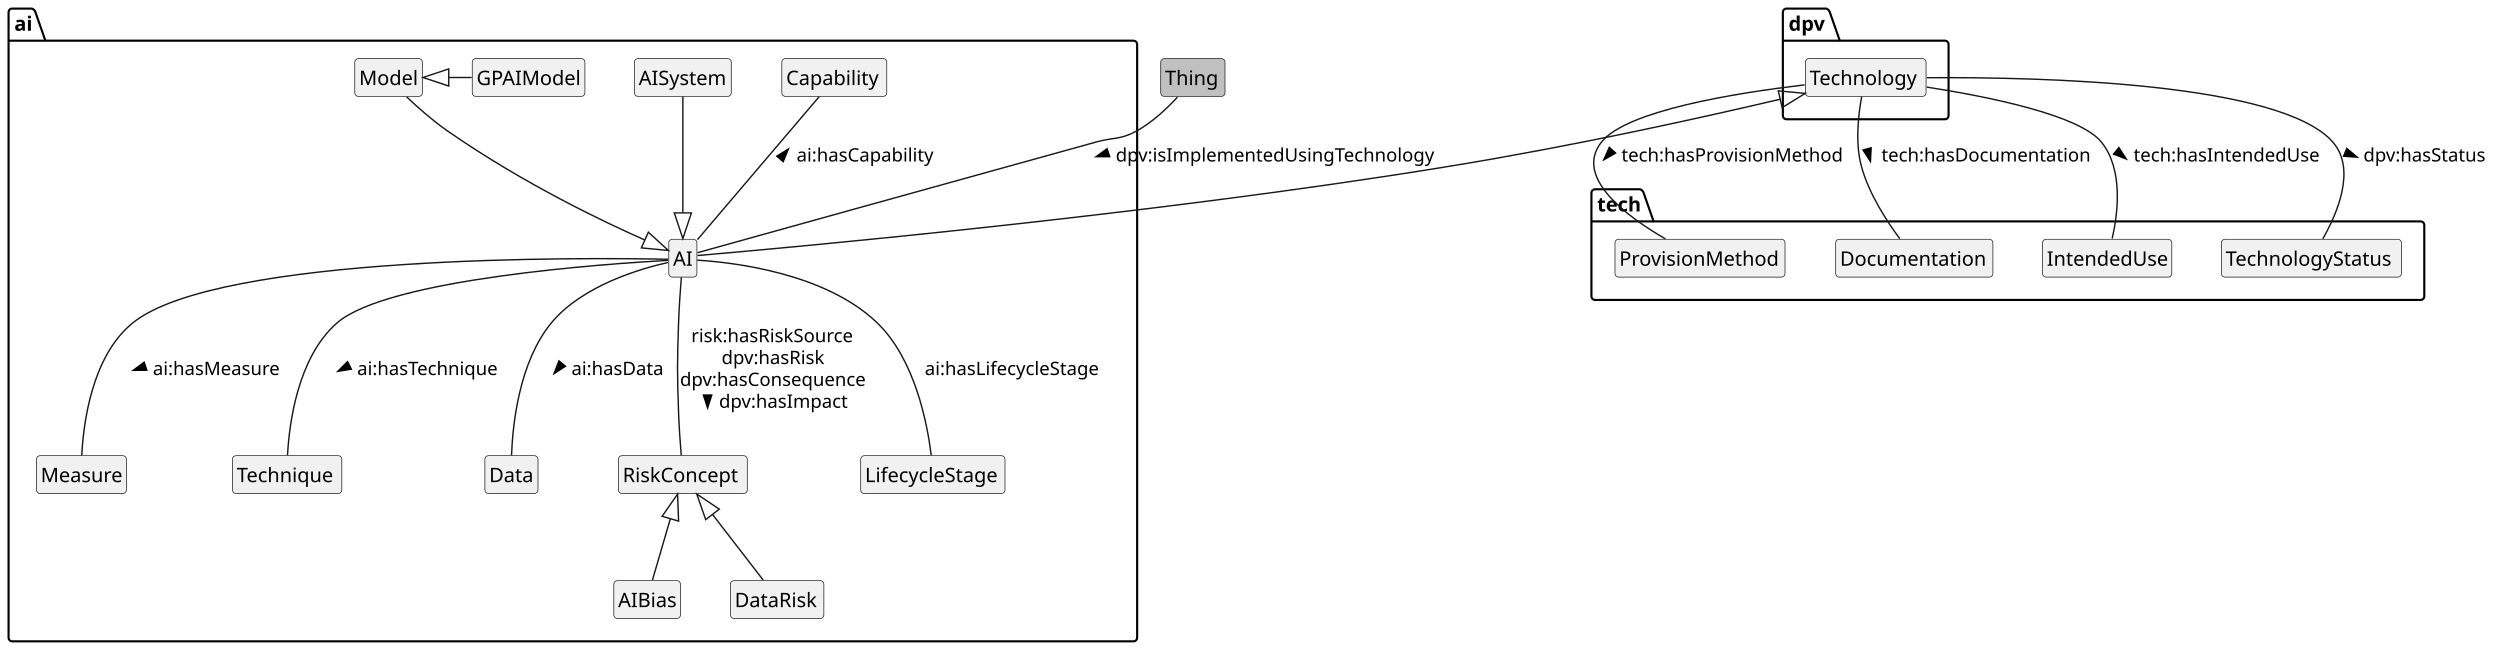
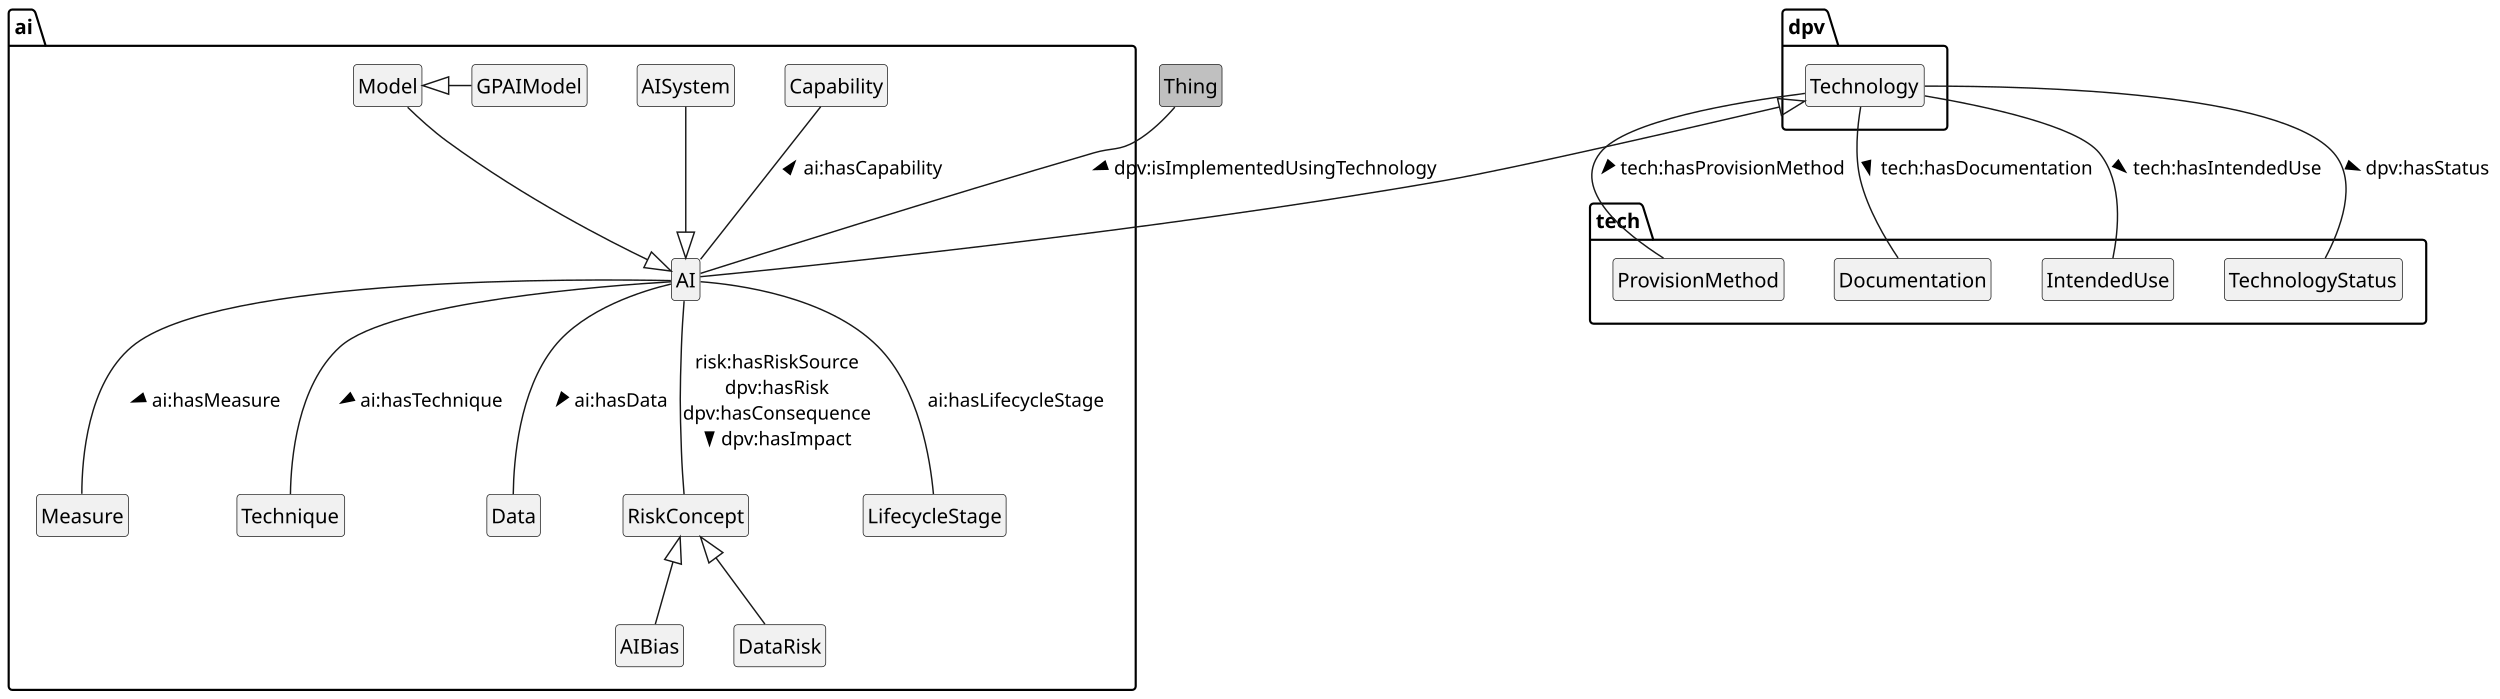
- <svg xmlns="http://www.w3.org/2000/svg" contentStyleType="text/css" data-diagram-type="CLASS" height="455px" preserveAspectRatio="none" style="width:1750px;height:455px;background:#FFFFFF;" version="1.1" viewBox="0 0 1750 455" width="1750px" zoomAndPan="magnify">
+ <svg xmlns="http://www.w3.org/2000/svg" contentStyleType="text/css" data-diagram-type="CLASS" height="483px" preserveAspectRatio="none" style="width:1728px;height:483px;background:#FFFFFF;" version="1.1" viewBox="0 0 1728 483" width="1728px" zoomAndPan="magnify">
  <defs />
  <g>
-     <g id="cluster_dpv">
-       <path d="M1250.5,6 L1278.358,6 A3.75,3.75 0 0 1 1280.858,8.5 L1287.858,28.488 L1361.5,28.488 A2.5,2.5 0 0 1 1364,30.988 L1364,80.99 A2.5,2.5 0 0 1 1361.5,83.49 L1250.5,83.49 A2.5,2.5 0 0 1 1248,80.99 L1248,8.5 A2.5,2.5 0 0 1 1250.5,6 " fill="transparent" style="stroke:#000000;stroke-width:1.5;" />
-       <line style="stroke:#000000;stroke-width:1.5;" x1="1248" x2="1287.858" y1="28.488" y2="28.488" />
-       <text fill="#000000" font-family="sans-serif" font-size="14" font-weight="bold" lengthAdjust="spacing" textLength="26.858" x="1252" y="21.535">dpv</text>
+     <g class="cluster" data-entity="dpv" data-source-line="6" data-uid="ent0003" id="cluster_dpv">
+       <path d="M1234.5,6.602 L1261.19,6.602 A3.75,3.75 0 0 1 1263.69,9.102 L1270.69,31.67 L1343.5,31.67 A2.5,2.5 0 0 1 1346,34.17 L1346,87.172 A2.5,2.5 0 0 1 1343.5,89.672 L1234.5,89.672 A2.5,2.5 0 0 1 1232,87.172 L1232,9.102 A2.5,2.5 0 0 1 1234.5,6.602" fill="none" style="stroke:#000000;stroke-width:1.5;" />
+       <line style="stroke:#000000;stroke-width:1.5;" x1="1232" x2="1270.69" y1="31.67" y2="31.67" />
+       <text fill="#000000" font-family="sans-serif" font-size="14" font-weight="bold" lengthAdjust="spacing" textLength="25.69" x="1236" y="23.568">dpv</text>
    </g>
-     <g id="cluster_tech">
-       <path d="M1116.5,132.49 L1148.023,132.49 A3.75,3.75 0 0 1 1150.523,134.99 L1157.523,154.978 L1694.5,154.978 A2.5,2.5 0 0 1 1697,157.478 L1697,207.47 A2.5,2.5 0 0 1 1694.5,209.97 L1116.5,209.97 A2.5,2.5 0 0 1 1114,207.47 L1114,134.99 A2.5,2.5 0 0 1 1116.5,132.49 " fill="transparent" style="stroke:#000000;stroke-width:1.5;" />
-       <line style="stroke:#000000;stroke-width:1.5;" x1="1114" x2="1157.523" y1="154.978" y2="154.978" />
-       <text fill="#000000" font-family="sans-serif" font-size="14" font-weight="bold" lengthAdjust="spacing" textLength="30.523" x="1118" y="148.025">tech</text>
+     <g class="cluster" data-entity="tech" data-source-line="10" data-uid="ent0005" id="cluster_tech">
+       <path d="M1101.5,140.672 L1133.258,140.672 A3.75,3.75 0 0 1 1135.758,143.172 L1142.758,165.74 L1674.5,165.74 A2.5,2.5 0 0 1 1677,168.24 L1677,221.232 A2.5,2.5 0 0 1 1674.5,223.732 L1101.5,223.732 A2.5,2.5 0 0 1 1099,221.232 L1099,143.172 A2.5,2.5 0 0 1 1101.5,140.672" fill="none" style="stroke:#000000;stroke-width:1.5;" />
+       <line style="stroke:#000000;stroke-width:1.5;" x1="1099" x2="1142.758" y1="165.74" y2="165.74" />
+       <text fill="#000000" font-family="sans-serif" font-size="14" font-weight="bold" lengthAdjust="spacing" textLength="30.758" x="1103" y="157.638">tech</text>
    </g>
-     <g id="cluster_ai">
-       <path d="M8.5,6 L22.283,6 A3.75,3.75 0 0 1 24.783,8.5 L31.783,28.488 L793.5,28.488 A2.5,2.5 0 0 1 796,30.988 L796,446.45 A2.5,2.5 0 0 1 793.5,448.95 L8.5,448.95 A2.5,2.5 0 0 1 6,446.45 L6,8.5 A2.5,2.5 0 0 1 8.5,6 " fill="transparent" style="stroke:#000000;stroke-width:1.5;" />
-       <line style="stroke:#000000;stroke-width:1.5;" x1="6" x2="31.783" y1="28.488" y2="28.488" />
-       <text fill="#000000" font-family="sans-serif" font-size="14" font-weight="bold" lengthAdjust="spacing" textLength="12.783" x="10" y="21.535">ai</text>
+     <g class="cluster" data-entity="ai" data-source-line="17" data-uid="ent0010" id="cluster_ai">
+       <path d="M8.5,6.602 L22.072,6.602 A3.75,3.75 0 0 1 24.572,9.102 L31.572,31.67 L782.5,31.67 A2.5,2.5 0 0 1 785,34.17 L785,474.372 A2.5,2.5 0 0 1 782.5,476.872 L8.5,476.872 A2.5,2.5 0 0 1 6,474.372 L6,9.102 A2.5,2.5 0 0 1 8.5,6.602" fill="none" style="stroke:#000000;stroke-width:1.5;" />
+       <line style="stroke:#000000;stroke-width:1.5;" x1="6" x2="31.572" y1="31.67" y2="31.67" />
+       <text fill="#000000" font-family="sans-serif" font-size="14" font-weight="bold" lengthAdjust="spacing" textLength="12.572" x="10" y="23.568">ai</text>
    </g>
-     <g id="elem_Technology">
-       <rect codeLine="7" fill="#F1F1F1" height="26.488" id="Technology" rx="2.5" ry="2.5" style="stroke:#181818;stroke-width:0.5;" width="84.49" x="1263.75" y="41" />
-       <text fill="#000000" font-family="sans-serif" font-size="14" lengthAdjust="spacing" textLength="78.49" x="1266.75" y="59.535">Technology</text>
+     <g class="entity" data-entity="Technology" data-source-line="7" data-uid="ent0004" id="entity_Technology">
+       <rect fill="#F1F1F1" height="29.068" rx="2.5" ry="2.5" style="stroke:#181818;stroke-width:0.5;" width="82.006" x="1248" y="44.602" />
+       <text fill="#000000" font-family="sans-serif" font-size="14" lengthAdjust="spacing" textLength="76.006" x="1251" y="64.568">Technology</text>
    </g>
-     <g id="elem_ProvisionMethod">
-       <rect codeLine="11" fill="#F1F1F1" height="26.488" id="ProvisionMethod" rx="2.5" ry="2.5" style="stroke:#181818;stroke-width:0.5;" width="119.025" x="1130.49" y="167.49" />
-       <text fill="#000000" font-family="sans-serif" font-size="14" lengthAdjust="spacing" textLength="113.025" x="1133.49" y="186.025">ProvisionMethod</text>
+     <g class="entity" data-entity="ProvisionMethod" data-source-line="11" data-uid="ent0006" id="entity_ProvisionMethod">
+       <rect fill="#F1F1F1" height="29.068" rx="2.5" ry="2.5" style="stroke:#181818;stroke-width:0.5;" width="118.266" x="1114.87" y="178.672" />
+       <text fill="#000000" font-family="sans-serif" font-size="14" lengthAdjust="spacing" textLength="112.266" x="1117.87" y="198.638">ProvisionMethod</text>
    </g>
-     <g id="elem_Documentation">
-       <rect codeLine="12" fill="#F1F1F1" height="26.488" id="Documentation" rx="2.5" ry="2.5" style="stroke:#181818;stroke-width:0.5;" width="110.043" x="1284.98" y="167.49" />
-       <text fill="#000000" font-family="sans-serif" font-size="14" lengthAdjust="spacing" textLength="104.043" x="1287.98" y="186.025">Documentation</text>
+     <g class="entity" data-entity="Documentation" data-source-line="12" data-uid="ent0007" id="entity_Documentation">
+       <rect fill="#F1F1F1" height="29.068" rx="2.5" ry="2.5" style="stroke:#181818;stroke-width:0.5;" width="108.396" x="1267.8" y="178.672" />
+       <text fill="#000000" font-family="sans-serif" font-size="14" lengthAdjust="spacing" textLength="102.396" x="1270.8" y="198.638">Documentation</text>
    </g>
-     <g id="elem_IntendedUse">
-       <rect codeLine="13" fill="#F1F1F1" height="26.488" id="IntendedUse" rx="2.5" ry="2.5" style="stroke:#181818;stroke-width:0.5;" width="90.506" x="1429.75" y="167.49" />
-       <text fill="#000000" font-family="sans-serif" font-size="14" lengthAdjust="spacing" textLength="84.506" x="1432.75" y="186.025">IntendedUse</text>
+     <g class="entity" data-entity="IntendedUse" data-source-line="13" data-uid="ent0008" id="entity_IntendedUse">
+       <rect fill="#F1F1F1" height="29.068" rx="2.5" ry="2.5" style="stroke:#181818;stroke-width:0.5;" width="90.952" x="1411.52" y="178.672" />
+       <text fill="#000000" font-family="sans-serif" font-size="14" lengthAdjust="spacing" textLength="84.952" x="1414.52" y="198.638">IntendedUse</text>
    </g>
-     <g id="elem_TechnologyStatus">
-       <rect codeLine="14" fill="#F1F1F1" height="26.488" id="TechnologyStatus" rx="2.5" ry="2.5" style="stroke:#181818;stroke-width:0.5;" width="126.06" x="1554.97" y="167.49" />
-       <text fill="#000000" font-family="sans-serif" font-size="14" lengthAdjust="spacing" textLength="120.06" x="1557.97" y="186.025">TechnologyStatus</text>
+     <g class="entity" data-entity="TechnologyStatus" data-source-line="14" data-uid="ent0009" id="entity_TechnologyStatus">
+       <rect fill="#F1F1F1" height="29.068" rx="2.5" ry="2.5" style="stroke:#181818;stroke-width:0.5;" width="123.012" x="1537.49" y="178.672" />
+       <text fill="#000000" font-family="sans-serif" font-size="14" lengthAdjust="spacing" textLength="117.012" x="1540.49" y="198.638">TechnologyStatus</text>
    </g>
-     <g id="elem_AI">
-       <rect codeLine="18" fill="#F1F1F1" height="26.488" id="AI" rx="2.5" ry="2.5" style="stroke:#181818;stroke-width:0.5;" width="19.692" x="468.15" y="167.49" />
-       <text fill="#000000" font-family="sans-serif" font-size="14" lengthAdjust="spacing" textLength="13.692" x="471.15" y="186.025">AI</text>
+     <g class="entity" data-entity="AI" data-source-line="18" data-uid="ent0011" id="entity_AI">
+       <rect fill="#F1F1F1" height="29.068" rx="2.5" ry="2.5" style="stroke:#181818;stroke-width:0.5;" width="19.692" x="464.15" y="178.672" />
+       <text fill="#000000" font-family="sans-serif" font-size="14" lengthAdjust="spacing" textLength="13.692" x="467.15" y="198.638">AI</text>
    </g>
-     <g id="elem_AISystem">
-       <rect codeLine="19" fill="#F1F1F1" height="26.488" id="AISystem" rx="2.5" ry="2.5" style="stroke:#181818;stroke-width:0.5;" width="67.79" x="444.1" y="41" />
-       <text fill="#000000" font-family="sans-serif" font-size="14" lengthAdjust="spacing" textLength="61.79" x="447.1" y="59.535">AISystem</text>
+     <g class="entity" data-entity="AISystem" data-source-line="19" data-uid="ent0012" id="entity_AISystem">
+       <rect fill="#F1F1F1" height="29.068" rx="2.5" ry="2.5" style="stroke:#181818;stroke-width:0.5;" width="67.264" x="440.37" y="44.602" />
+       <text fill="#000000" font-family="sans-serif" font-size="14" lengthAdjust="spacing" textLength="61.264" x="443.37" y="64.568">AISystem</text>
    </g>
-     <g id="elem_Capability">
-       <rect codeLine="20" fill="#F1F1F1" height="26.488" id="Capability" rx="2.5" ry="2.5" style="stroke:#181818;stroke-width:0.5;" width="73.464" x="547.27" y="41" />
-       <text fill="#000000" font-family="sans-serif" font-size="14" lengthAdjust="spacing" textLength="67.464" x="550.27" y="59.535">Capability</text>
+     <g class="entity" data-entity="Capability" data-source-line="20" data-uid="ent0013" id="entity_Capability">
+       <rect fill="#F1F1F1" height="29.068" rx="2.5" ry="2.5" style="stroke:#181818;stroke-width:0.5;" width="70.806" x="542.6" y="44.602" />
+       <text fill="#000000" font-family="sans-serif" font-size="14" lengthAdjust="spacing" textLength="64.806" x="545.6" y="64.568">Capability</text>
    </g>
-     <g id="elem_Measure">
-       <rect codeLine="27" fill="#F1F1F1" height="26.488" id="Measure" rx="2.5" ry="2.5" style="stroke:#181818;stroke-width:0.5;" width="62.943" x="25.53" y="318.97" />
-       <text fill="#000000" font-family="sans-serif" font-size="14" lengthAdjust="spacing" textLength="56.943" x="28.53" y="337.505">Measure</text>
+     <g class="entity" data-entity="Measure" data-source-line="21" data-uid="ent0014" id="entity_Measure">
+       <rect fill="#F1F1F1" height="29.068" rx="2.5" ry="2.5" style="stroke:#181818;stroke-width:0.5;" width="63.484" x="25.26" y="341.732" />
+       <text fill="#000000" font-family="sans-serif" font-size="14" lengthAdjust="spacing" textLength="57.484" x="28.26" y="361.698">Measure</text>
    </g>
-     <g id="elem_Model">
-       <rect codeLine="22" fill="#F1F1F1" height="26.488" id="Model" rx="2.5" ry="2.5" style="stroke:#181818;stroke-width:0.5;" width="47.316" x="248.34" y="41" />
-       <text fill="#000000" font-family="sans-serif" font-size="14" lengthAdjust="spacing" textLength="41.316" x="251.34" y="59.535">Model</text>
+     <g class="entity" data-entity="Model" data-source-line="22" data-uid="ent0015" id="entity_Model">
+       <rect fill="#F1F1F1" height="29.068" rx="2.5" ry="2.5" style="stroke:#181818;stroke-width:0.5;" width="47.286" x="244.36" y="44.602" />
+       <text fill="#000000" font-family="sans-serif" font-size="14" lengthAdjust="spacing" textLength="41.286" x="247.36" y="64.568">Model</text>
    </g>
-     <g id="elem_GPAIModel">
-       <rect codeLine="23" fill="#F1F1F1" height="26.488" id="GPAIModel" rx="2.5" ry="2.5" style="stroke:#181818;stroke-width:0.5;" width="78.864" x="330.57" y="41" />
-       <text fill="#000000" font-family="sans-serif" font-size="14" lengthAdjust="spacing" textLength="72.864" x="333.57" y="59.535">GPAIModel</text>
+     <g class="entity" data-entity="GPAIModel" data-source-line="23" data-uid="ent0016" id="entity_GPAIModel">
+       <rect fill="#F1F1F1" height="29.068" rx="2.5" ry="2.5" style="stroke:#181818;stroke-width:0.5;" width="79.64" x="326.18" y="44.602" />
+       <text fill="#000000" font-family="sans-serif" font-size="14" lengthAdjust="spacing" textLength="73.64" x="329.18" y="64.568">GPAIModel</text>
    </g>
-     <g id="elem_Technique">
-       <rect codeLine="24" fill="#F1F1F1" height="26.488" id="Technique" rx="2.5" ry="2.5" style="stroke:#181818;stroke-width:0.5;" width="76.547" x="162.73" y="318.97" />
-       <text fill="#000000" font-family="sans-serif" font-size="14" lengthAdjust="spacing" textLength="70.547" x="165.73" y="337.505">Technique</text>
+     <g class="entity" data-entity="Technique" data-source-line="24" data-uid="ent0017" id="entity_Technique">
+       <rect fill="#F1F1F1" height="29.068" rx="2.5" ry="2.5" style="stroke:#181818;stroke-width:0.5;" width="74.474" x="163.76" y="341.732" />
+       <text fill="#000000" font-family="sans-serif" font-size="14" lengthAdjust="spacing" textLength="68.474" x="166.76" y="361.698">Technique</text>
    </g>
-     <g id="elem_Data">
-       <rect codeLine="25" fill="#F1F1F1" height="26.488" id="Data" rx="2.5" ry="2.5" style="stroke:#181818;stroke-width:0.5;" width="37.185" x="339.41" y="318.97" />
-       <text fill="#000000" font-family="sans-serif" font-size="14" lengthAdjust="spacing" textLength="31.186" x="342.41" y="337.505">Data</text>
+     <g class="entity" data-entity="Data" data-source-line="25" data-uid="ent0018" id="entity_Data">
+       <rect fill="#F1F1F1" height="29.068" rx="2.5" ry="2.5" style="stroke:#181818;stroke-width:0.5;" width="36.982" x="336.51" y="341.732" />
+       <text fill="#000000" font-family="sans-serif" font-size="14" lengthAdjust="spacing" textLength="30.982" x="339.51" y="361.698">Data</text>
    </g>
-     <g id="elem_RiskConcept">
-       <rect codeLine="26" fill="#F1F1F1" height="26.488" id="RiskConcept" rx="2.5" ry="2.5" style="stroke:#181818;stroke-width:0.5;" width="90.212" x="432.89" y="318.97" />
-       <text fill="#000000" font-family="sans-serif" font-size="14" lengthAdjust="spacing" textLength="84.212" x="435.89" y="337.505">RiskConcept</text>
+     <g class="entity" data-entity="RiskConcept" data-source-line="26" data-uid="ent0019" id="entity_RiskConcept">
+       <rect fill="#F1F1F1" height="29.068" rx="2.5" ry="2.5" style="stroke:#181818;stroke-width:0.5;" width="86.752" x="430.62" y="341.732" />
+       <text fill="#000000" font-family="sans-serif" font-size="14" lengthAdjust="spacing" textLength="80.752" x="433.62" y="361.698">RiskConcept</text>
    </g>
-     <g id="elem_LifecycleStage">
-       <rect codeLine="28" fill="#F1F1F1" height="26.488" id="LifecycleStage" rx="2.5" ry="2.5" style="stroke:#181818;stroke-width:0.5;" width="100.999" x="602.5" y="318.97" />
-       <text fill="#000000" font-family="sans-serif" font-size="14" lengthAdjust="spacing" textLength="94.999" x="605.5" y="337.505">LifecycleStage</text>
+     <g class="entity" data-entity="LifecycleStage" data-source-line="28" data-uid="ent0020" id="entity_LifecycleStage">
+       <rect fill="#F1F1F1" height="29.068" rx="2.5" ry="2.5" style="stroke:#181818;stroke-width:0.5;" width="98.848" x="596.58" y="341.732" />
+       <text fill="#000000" font-family="sans-serif" font-size="14" lengthAdjust="spacing" textLength="92.848" x="599.58" y="361.698">LifecycleStage</text>
    </g>
-     <g id="elem_AIBias">
-       <rect codeLine="29" fill="#F1F1F1" height="26.488" id="AIBias" rx="2.5" ry="2.5" style="stroke:#181818;stroke-width:0.5;" width="46.66" x="429.67" y="406.46" />
-       <text fill="#000000" font-family="sans-serif" font-size="14" lengthAdjust="spacing" textLength="40.66" x="432.67" y="424.995">AIBias</text>
+     <g class="entity" data-entity="AIBias" data-source-line="29" data-uid="ent0021" id="entity_AIBias">
+       <rect fill="#F1F1F1" height="29.068" rx="2.5" ry="2.5" style="stroke:#181818;stroke-width:0.5;" width="46.964" x="425.52" y="431.802" />
+       <text fill="#000000" font-family="sans-serif" font-size="14" lengthAdjust="spacing" textLength="40.964" x="428.52" y="451.768">AIBias</text>
    </g>
-     <g id="elem_DataRisk">
-       <rect codeLine="31" fill="#F1F1F1" height="26.488" id="DataRisk" rx="2.5" ry="2.5" style="stroke:#181818;stroke-width:0.5;" width="65.404" x="511.3" y="406.46" />
-       <text fill="#000000" font-family="sans-serif" font-size="14" lengthAdjust="spacing" textLength="59.404" x="514.3" y="424.995">DataRisk</text>
+     <g class="entity" data-entity="DataRisk" data-source-line="31" data-uid="ent0023" id="entity_DataRisk">
+       <rect fill="#F1F1F1" height="29.068" rx="2.5" ry="2.5" style="stroke:#181818;stroke-width:0.5;" width="63.484" x="507.26" y="431.802" />
+       <text fill="#000000" font-family="sans-serif" font-size="14" lengthAdjust="spacing" textLength="57.484" x="510.26" y="451.768">DataRisk</text>
    </g>
-     <g id="elem_Thing">
-       <rect codeLine="4" fill="#C0C0C0" height="26.488" id="Thing" rx="2.5" ry="2.5" style="stroke:#181818;stroke-width:0.5;" width="45.006" x="812.5" y="41" />
-       <text fill="#000000" font-family="sans-serif" font-size="14" lengthAdjust="spacing" textLength="39.006" x="815.5" y="59.535">Thing</text>
+     <g class="entity" data-entity="Thing" data-source-line="4" data-uid="ent0002" id="entity_Thing">
+       <rect fill="#C0C0C0" height="29.068" rx="2.5" ry="2.5" style="stroke:#181818;stroke-width:0.5;" width="43.31" x="801.35" y="44.602" />
+       <text fill="#000000" font-family="sans-serif" font-size="14" lengthAdjust="spacing" textLength="37.31" x="804.35" y="64.568">Thing</text>
    </g>
-     <g id="link_RiskConcept_AIBias">
-       <path codeLine="30" d="M469.254,363.105 C464.524,379.265 461.44,389.85 456.7,406.04 " fill="transparent" id="RiskConcept-backto-AIBias" style="stroke:#181818;stroke-width:1;" />
-       <polygon fill="transparent" points="474.31,345.83,463.495,361.42,475.012,364.791,474.31,345.83" style="stroke:#181818;stroke-width:1;" />
+     <g class="link" data-entity-1="RiskConcept" data-entity-2="AIBias" data-source-line="30" data-uid="lnk22" id="link_RiskConcept_AIBias">
+       <path codeLine="30" d="M465.174,388.348 C460.504,404.798 457.65,414.852 452.96,431.382" fill="none" id="RiskConcept-backto-AIBias" style="stroke:#181818;stroke-width:1;" />
+       <polygon fill="none" points="470.09,371.032,459.402,386.709,470.946,389.986,470.09,371.032" style="stroke:#181818;stroke-width:1;" />
    </g>
-     <g id="link_RiskConcept_DataRisk">
-       <path codeLine="32" d="M498.742,360.076 C511.222,376.236 521.72,389.85 534.22,406.04 " fill="transparent" id="RiskConcept-backto-DataRisk" style="stroke:#181818;stroke-width:1;" />
-       <polygon fill="transparent" points="487.74,345.83,493.993,363.744,503.491,356.409,487.74,345.83" style="stroke:#181818;stroke-width:1;" />
+     <g class="link" data-entity-1="RiskConcept" data-entity-2="DataRisk" data-source-line="32" data-uid="lnk24" id="link_RiskConcept_DataRisk">
+       <path codeLine="32" d="M494.848,385.515 C506.988,401.965 516.5,414.852 528.7,431.382" fill="none" id="RiskConcept-backto-DataRisk" style="stroke:#181818;stroke-width:1;" />
+       <polygon fill="none" points="484.16,371.032,490.021,389.078,499.676,381.952,484.16,371.032" style="stroke:#181818;stroke-width:1;" />
    </g>
-     <g id="link_AI_RiskConcept">
-       <path codeLine="33" d="M476.94,194.11 C476.23,202.98 475.36,215.2 475,225.97 C474.05,253.96 474.01,260.99 475,288.97 C475.35,298.97 476.18,310.26 476.87,318.66 " fill="transparent" id="AI-RiskConcept" style="stroke:#181818;stroke-width:1;" />
-       <text fill="#000000" font-family="sans-serif" font-size="13" lengthAdjust="spacing" textLength="117.768" x="483.846" y="239.538">risk:hasRiskSource</text>
-       <text fill="#000000" font-family="sans-serif" font-size="13" lengthAdjust="spacing" textLength="75.283" x="505.088" y="254.849">dpv:hasRisk</text>
-       <text fill="#000000" font-family="sans-serif" font-size="13" lengthAdjust="spacing" textLength="133.459" x="476" y="270.159">dpv:hasConsequence</text>
-       <polygon fill="#000000" points="495.305,285.557,498.249,276.514,492.371,276.51,495.305,285.557" style="stroke:#000000;stroke-width:1;" />
-       <text fill="#000000" font-family="sans-serif" font-size="13" lengthAdjust="spacing" textLength="91.844" x="503.308" y="285.47">dpv:hasImpact</text>
+     <g class="link" data-entity-1="AI" data-entity-2="RiskConcept" data-source-line="33" data-uid="lnk25" id="link_AI_RiskConcept">
+       <path codeLine="33" d="M472.84,208.142 C472.15,217.152 471.35,229.122 471,239.732 C469.95,271.722 469.9,279.752 471,311.732 C471.34,321.732 472.13,332.992 472.81,341.562" fill="none" id="AI-RiskConcept" style="stroke:#181818;stroke-width:1;" />
+       <text fill="#000000" font-family="sans-serif" font-size="13" lengthAdjust="spacing" textLength="113.516" x="480.378" y="254.629">risk:hasRiskSource</text>
+       <text fill="#000000" font-family="sans-serif" font-size="13" lengthAdjust="spacing" textLength="72.241" x="501.016" y="272.335">dpv:hasRisk</text>
+       <text fill="#000000" font-family="sans-serif" font-size="13" lengthAdjust="spacing" textLength="130.273" x="472" y="290.041">dpv:hasConsequence</text>
+       <polygon fill="#000000" points="490.428,307.703,493.369,298.659,487.491,298.657,490.428,307.703" style="stroke:#000000;stroke-width:1;" />
+       <text fill="#000000" font-family="sans-serif" font-size="13" lengthAdjust="spacing" textLength="90.415" x="498.429" y="307.747">dpv:hasImpact</text>
    </g>
-     <g id="link_AI_Data">
-       <path codeLine="34" d="M467.69,183.73 C448.6,187.98 407.69,199.76 386,225.97 C363.34,253.36 358.86,297.28 358.08,318.68 " fill="transparent" id="AI-Data" style="stroke:#181818;stroke-width:1;" />
-       <polygon fill="#000000" points="387.848,261.506,395.832,256.338,391.269,252.632,387.848,261.506" style="stroke:#000000;stroke-width:1;" />
-       <text fill="#000000" font-family="sans-serif" font-size="13" lengthAdjust="spacing" textLength="65.882" x="400" y="262.538">ai:hasData</text>
+     <g class="link" data-entity-1="AI" data-entity-2="Data" data-source-line="34" data-uid="lnk26" id="link_AI_Data">
+       <path codeLine="34" d="M463.74,196.342 C444.75,200.852 404.12,213.202 383,239.732 C358.84,270.092 355.06,318.172 354.76,341.572" fill="none" id="AI-Data" style="stroke:#181818;stroke-width:1;" />
+       <polygon fill="#000000" points="384.999,280.084,392.779,274.613,388.077,271.086,384.999,280.084" style="stroke:#000000;stroke-width:1;" />
+       <text fill="#000000" font-family="sans-serif" font-size="13" lengthAdjust="spacing" textLength="64.454" x="397" y="281.129">ai:hasData</text>
    </g>
-     <g id="link_AI_LifecycleStage">
-       <path codeLine="35" d="M488.03,182.12 C512.8,183.62 577.47,190.89 614,225.97 C640.56,251.48 649.16,296.69 651.84,318.61 " fill="transparent" id="AI-LifecycleStage" style="stroke:#181818;stroke-width:1;" />
-       <text fill="#000000" font-family="sans-serif" font-size="13" lengthAdjust="spacing" textLength="125.138" x="647.34" y="262.538">ai:hasLifecycleStage</text>
+     <g class="link" data-entity-1="AI" data-entity-2="LifecycleStage" data-source-line="35" data-uid="lnk27" id="link_AI_LifecycleStage">
+       <path codeLine="35" d="M484.25,194.732 C508.9,196.572 572.04,204.632 607,239.732 C635.23,268.092 643.03,317.552 645.19,341.502" fill="none" id="AI-LifecycleStage" style="stroke:#181818;stroke-width:1;" />
+       <text fill="#000000" font-family="sans-serif" font-size="13" lengthAdjust="spacing" textLength="121.901" x="641.22" y="281.129">ai:hasLifecycleStage</text>
    </g>
-     <g id="link_Thing_AI">
-       <path codeLine="38" d="M824.24,67.98 C816.99,75.8 806.82,85.45 796,91.49 C784.32,98 779.89,95.92 767,99.49 C657.85,129.69 525.56,166.49 488.24,176.88 " fill="transparent" id="Thing-AI" style="stroke:#181818;stroke-width:1;" />
-       <polygon fill="#000000" points="767.244,109.687,776.754,109.694,774.942,104.102,767.244,109.687" style="stroke:#000000;stroke-width:1;" />
-       <text fill="#000000" font-family="sans-serif" font-size="13" lengthAdjust="spacing" textLength="228.839" x="781" y="113.058">dpv:isImplementedUsingTechnology</text>
+     <g class="link" data-entity-1="Thing" data-entity-2="AI" data-source-line="38" data-uid="lnk28" id="link_Thing_AI">
+       <path codeLine="38" d="M812.03,74.072 C805.07,82.052 795.44,91.632 785,97.672 C773.42,104.362 768.84,101.932 756,105.672 C649.31,136.752 520.87,177.312 484.21,188.952" fill="none" id="Thing-AI" style="stroke:#181818;stroke-width:1;" />
+       <polygon fill="#000000" points="756.281,117.179,765.789,116.961,763.846,111.414,756.281,117.179" style="stroke:#000000;stroke-width:1;" />
+       <text fill="#000000" font-family="sans-serif" font-size="13" lengthAdjust="spacing" textLength="224.133" x="770" y="120.569">dpv:isImplementedUsingTechnology</text>
    </g>
-     <g id="link_Technology_AI">
-       <path codeLine="39" d="M1246.144,69.462 C1189.534,82.712 1103.46,101.86 1014,116.49 C803.16,150.96 542.72,174.19 488.27,178.86 " fill="transparent" id="Technology-backto-AI" style="stroke:#181818;stroke-width:1;" />
-       <polygon fill="transparent" points="1263.67,65.36,1244.776,63.62,1247.511,75.304,1263.67,65.36" style="stroke:#181818;stroke-width:1;" />
+     <g class="link" data-entity-1="Technology" data-entity-2="AI" data-source-line="39" data-uid="lnk29" id="link_Technology_AI">
+       <path codeLine="39" d="M1229.98,73.949 C1161.82,89.839 1046.5,116.342 999,124.672 C792.62,160.832 537.42,186.152 484.06,191.252" fill="none" id="Technology-backto-AI" style="stroke:#181818;stroke-width:1;" />
+       <polygon fill="none" points="1247.51,69.862,1228.618,68.105,1231.342,79.792,1247.51,69.862" style="stroke:#181818;stroke-width:1;" />
    </g>
-     <g id="link_Technology_ProvisionMethod">
-       <path codeLine="40" d="M1263.28,59.4 C1214.26,65.17 1138.39,77.45 1121,99.49 C1101.54,124.15 1138.86,151.67 1165.79,167.22 " fill="transparent" id="Technology-ProvisionMethod" style="stroke:#181818;stroke-width:1;" />
-       <polygon fill="#000000" points="1122.647,111.854,1130.893,107.116,1126.533,103.174,1122.647,111.854" style="stroke:#000000;stroke-width:1;" />
-       <text fill="#000000" font-family="sans-serif" font-size="13" lengthAdjust="spacing" textLength="157.771" x="1135" y="113.058">tech:hasProvisionMethod</text>
+     <g class="link" data-entity-1="Technology" data-entity-2="ProvisionMethod" data-source-line="40" data-uid="lnk30" id="link_Technology_ProvisionMethod">
+       <path codeLine="40" d="M1247.57,64.562 C1199.1,70.702 1123.24,83.612 1106,105.672 C1085.88,131.412 1122.98,161.372 1149.83,178.432" fill="none" id="Technology-ProvisionMethod" style="stroke:#181818;stroke-width:1;" />
+       <polygon fill="#000000" points="1107.743,119.319,1115.865,114.37,1111.405,110.541,1107.743,119.319" style="stroke:#000000;stroke-width:1;" />
+       <text fill="#000000" font-family="sans-serif" font-size="13" lengthAdjust="spacing" textLength="155.584" x="1120" y="120.569">tech:hasProvisionMethod</text>
    </g>
-     <g id="link_Technology_Documentation">
-       <path codeLine="41" d="M1303.17,67.68 C1300.83,80.23 1298.54,100.05 1303,116.49 C1308.19,135.64 1320.8,154.93 1329.85,167.09 " fill="transparent" id="Technology-Documentation" style="stroke:#181818;stroke-width:1;" />
-       <polygon fill="#000000" points="1309.296,112.974,1309.79,103.477,1304.113,105,1309.296,112.974" style="stroke:#000000;stroke-width:1;" />
-       <text fill="#000000" font-family="sans-serif" font-size="13" lengthAdjust="spacing" textLength="149.43" x="1317" y="113.058">tech:hasDocumentation</text>
+     <g class="link" data-entity-1="Technology" data-entity-2="Documentation" data-source-line="41" data-uid="lnk31" id="link_Technology_Documentation">
+       <path codeLine="41" d="M1286.09,73.962 C1283.83,87.182 1281.73,107.582 1286,124.672 C1290.99,144.652 1303.14,165.192 1311.94,178.292" fill="none" id="Technology-Documentation" style="stroke:#181818;stroke-width:1;" />
+       <polygon fill="#000000" points="1292.203,120.378,1292.88,110.892,1287.175,112.305,1292.203,120.378" style="stroke:#000000;stroke-width:1;" />
+       <text fill="#000000" font-family="sans-serif" font-size="13" lengthAdjust="spacing" textLength="146.419" x="1300" y="120.569">tech:hasDocumentation</text>
    </g>
-     <g id="link_Technology_IntendedUse">
-       <path codeLine="42" d="M1348.69,60.95 C1392.3,67.73 1455.72,80.56 1471,99.49 C1486.51,118.69 1482.49,149.7 1478.52,167.01 " fill="transparent" id="Technology-IntendedUse" style="stroke:#181818;stroke-width:1;" />
-       <polygon fill="#000000" points="1488.362,111.308,1483.217,103.31,1479.498,107.862,1488.362,111.308" style="stroke:#000000;stroke-width:1;" />
-       <text fill="#000000" font-family="sans-serif" font-size="13" lengthAdjust="spacing" textLength="131.289" x="1493.49" y="113.058">tech:hasIntendedUse</text>
+     <g class="link" data-entity-1="Technology" data-entity-2="IntendedUse" data-source-line="42" data-uid="lnk32" id="link_Technology_IntendedUse">
+       <path codeLine="42" d="M1330.48,66.282 C1373.27,73.542 1435.83,87.032 1451,105.672 C1467.82,126.342 1464.25,159.792 1460.44,178.472" fill="none" id="Technology-IntendedUse" style="stroke:#181818;stroke-width:1;" />
+       <polygon fill="#000000" points="1469.135,118.792,1464.208,110.657,1460.368,115.106,1469.135,118.792" style="stroke:#000000;stroke-width:1;" />
+       <text fill="#000000" font-family="sans-serif" font-size="13" lengthAdjust="spacing" textLength="130.221" x="1474.35" y="120.569">tech:hasIntendedUse</text>
    </g>
-     <g id="link_Technology_TechnologyStatus">
-       <path codeLine="43" d="M1348.74,54.4 C1428.8,53.84 1596.58,57.8 1633,99.49 C1649.6,118.48 1635.86,149.86 1625.95,167.21 " fill="transparent" id="Technology-TechnologyStatus" style="stroke:#181818;stroke-width:1;" />
-       <polygon fill="#000000" points="1650.021,110.03,1642.751,103.898,1640.535,109.343,1650.021,110.03" style="stroke:#000000;stroke-width:1;" />
-       <text fill="#000000" font-family="sans-serif" font-size="13" lengthAdjust="spacing" textLength="87.68" x="1654.39" y="113.058">dpv:hasStatus</text>
+     <g class="link" data-entity-1="Technology" data-entity-2="TechnologyStatus" data-source-line="43" data-uid="lnk33" id="link_Technology_TechnologyStatus">
+       <path codeLine="43" d="M1330.45,59.532 C1409.42,59.382 1576.85,64.082 1613,105.672 C1630.67,126.002 1617.21,159.582 1607.23,178.372" fill="none" id="Technology-TechnologyStatus" style="stroke:#181818;stroke-width:1;" />
+       <polygon fill="#000000" points="1630.674,117.498,1623.523,111.228,1621.204,116.63,1630.674,117.498" style="stroke:#000000;stroke-width:1;" />
+       <text fill="#000000" font-family="sans-serif" font-size="13" lengthAdjust="spacing" textLength="85.709" x="1635.08" y="120.569">dpv:hasStatus</text>
    </g>
-     <g id="link_Capability_AI">
-       <path codeLine="44" d="M573.45,67.63 C553.03,91.62 508.34,144.1 488.2,167.75 " fill="transparent" id="Capability-AI" style="stroke:#181818;stroke-width:1;" />
-       <polygon fill="#000000" points="551.851,104.338,543.75,109.32,548.225,113.13,551.851,104.338" style="stroke:#000000;stroke-width:1;" />
-       <text fill="#000000" font-family="sans-serif" font-size="13" lengthAdjust="spacing" textLength="99.569" x="557.61" y="113.058">ai:hasCapability</text>
+     <g class="link" data-entity-1="Capability" data-entity-2="AI" data-source-line="44" data-uid="lnk35" id="link_Capability_AI">
+       <path codeLine="44" d="M567.26,73.772 C547.13,99.342 503.95,154.172 484.22,179.222" fill="none" id="Capability-AI" style="stroke:#181818;stroke-width:1;" />
+       <polygon fill="#000000" points="549.483,111.597,541.578,116.885,546.196,120.521,549.483,111.597" style="stroke:#000000;stroke-width:1;" />
+       <text fill="#000000" font-family="sans-serif" font-size="13" lengthAdjust="spacing" textLength="95.862" x="555.39" y="120.569">ai:hasCapability</text>
    </g>
-     <g id="link_AI_Measure">
-       <path codeLine="45" d="M467.7,181.48 C412.59,180.37 152.88,177.77 93,225.97 C64.27,249.1 58.37,296.3 57.23,318.78 " fill="transparent" id="AI-Measure" style="stroke:#181818;stroke-width:1;" />
-       <polygon fill="#000000" points="93.258,259.211,102.768,259.129,100.904,253.555,93.258,259.211" style="stroke:#000000;stroke-width:1;" />
-       <text fill="#000000" font-family="sans-serif" font-size="13" lengthAdjust="spacing" textLength="89.8" x="107" y="262.538">ai:hasMeasure</text>
+     <g class="link" data-entity-1="AI" data-entity-2="Measure" data-source-line="45" data-uid="lnk36" id="link_AI_Measure">
+       <path codeLine="45" d="M463.71,193.952 C408.69,192.852 149.44,190.362 91,239.732 C60.65,265.372 56.62,316.592 56.56,341.302" fill="none" id="AI-Measure" style="stroke:#181818;stroke-width:1;" />
+       <polygon fill="#000000" points="91.298,277.786,100.804,277.472,98.803,271.945,91.298,277.786" style="stroke:#000000;stroke-width:1;" />
+       <text fill="#000000" font-family="sans-serif" font-size="13" lengthAdjust="spacing" textLength="89.063" x="105" y="281.129">ai:hasMeasure</text>
    </g>
-     <g id="link_Model_AI">
-       <path codeLine="46" d="M284.65,67.81 C292.44,75.2 302.86,84.44 313,91.49 C367.95,129.68 424.844,156.257 451.404,168.027 " fill="transparent" id="Model-to-AI" style="stroke:#181818;stroke-width:1;" />
-       <polygon fill="transparent" points="467.86,175.32,453.834,162.542,448.973,173.513,467.86,175.32" style="stroke:#181818;stroke-width:1;" />
+     <g class="link" data-entity-1="Model" data-entity-2="AI" data-source-line="46" data-uid="lnk38" id="link_Model_AI">
+       <path codeLine="46" d="M281.75,74.152 C289.41,81.582 299.34,90.612 309,97.672 C363.92,137.782 421.092,166.723 447.652,179.553" fill="none" id="Model-to-AI" style="stroke:#181818;stroke-width:1;" />
+       <polygon fill="none" points="463.86,187.382,450.262,174.15,445.042,184.955,463.86,187.382" style="stroke:#181818;stroke-width:1;" />
    </g>
-     <g id="link_AISystem_AI">
-       <path codeLine="47" d="M478,67.63 C478,91.37 478,125.03 478,149.02 " fill="transparent" id="AISystem-to-AI" style="stroke:#181818;stroke-width:1;" />
-       <polygon fill="transparent" points="478,167.02,484,149.02,472,149.02,478,167.02" style="stroke:#181818;stroke-width:1;" />
+     <g class="link" data-entity-1="AISystem" data-entity-2="AI" data-source-line="47" data-uid="lnk40" id="link_AISystem_AI">
+       <path codeLine="47" d="M474,73.772 C474,99.082 474,135.042 474,160.442" fill="none" id="AISystem-to-AI" style="stroke:#181818;stroke-width:1;" />
+       <polygon fill="none" points="474,178.442,480,160.442,468,160.442,474,178.442" style="stroke:#181818;stroke-width:1;" />
    </g>
-     <g id="link_Model_GPAIModel">
-       <path codeLine="48" d="M314.12,54.24 C325.47,54.24 318.82,54.24 330.17,54.24 " fill="transparent" id="Model-backto-GPAIModel" style="stroke:#181818;stroke-width:1;" />
-       <polygon fill="transparent" points="296.12,54.24,314.12,60.24,314.12,48.24,296.12,54.24" style="stroke:#181818;stroke-width:1;" />
+     <g class="link" data-entity-1="Model" data-entity-2="GPAIModel" data-source-line="48" data-uid="lnk41" id="link_Model_GPAIModel">
+       <path codeLine="48" d="M310.12,59.132 C321.37,59.132 314.63,59.132 325.88,59.132" fill="none" id="Model-backto-GPAIModel" style="stroke:#181818;stroke-width:1;" />
+       <polygon fill="none" points="292.12,59.132,310.12,65.132,310.12,53.132,292.12,59.132" style="stroke:#181818;stroke-width:1;" />
    </g>
-     <g id="link_AI_Technique">
-       <path codeLine="49" d="M467.66,182.25 C426.09,184.54 271.63,195.02 236,225.97 C208.38,249.97 202.48,296.32 201.27,318.62 " fill="transparent" id="AI-Technique" style="stroke:#181818;stroke-width:1;" />
-       <polygon fill="#000000" points="236.549,259.904,245.94,258.398,243.262,253.166,236.549,259.904" style="stroke:#000000;stroke-width:1;" />
-       <text fill="#000000" font-family="sans-serif" font-size="13" lengthAdjust="spacing" textLength="102.432" x="250" y="262.538">ai:hasTechnique</text>
+     <g class="link" data-entity-1="AI" data-entity-2="Technique" data-source-line="49" data-uid="lnk42" id="link_AI_Technique">
+       <path codeLine="49" d="M463.76,194.762 C422.57,197.232 269.58,208.392 235,239.732 C205.57,266.422 201.1,317.132 200.75,341.512" fill="none" id="AI-Technique" style="stroke:#181818;stroke-width:1;" />
+       <polygon fill="#000000" points="235.634,278.521,244.964,276.68,242.1,271.548,235.634,278.521" style="stroke:#000000;stroke-width:1;" />
+       <text fill="#000000" font-family="sans-serif" font-size="13" lengthAdjust="spacing" textLength="99.268" x="249" y="281.129">ai:hasTechnique</text>
    </g>
  </g>
</svg>
